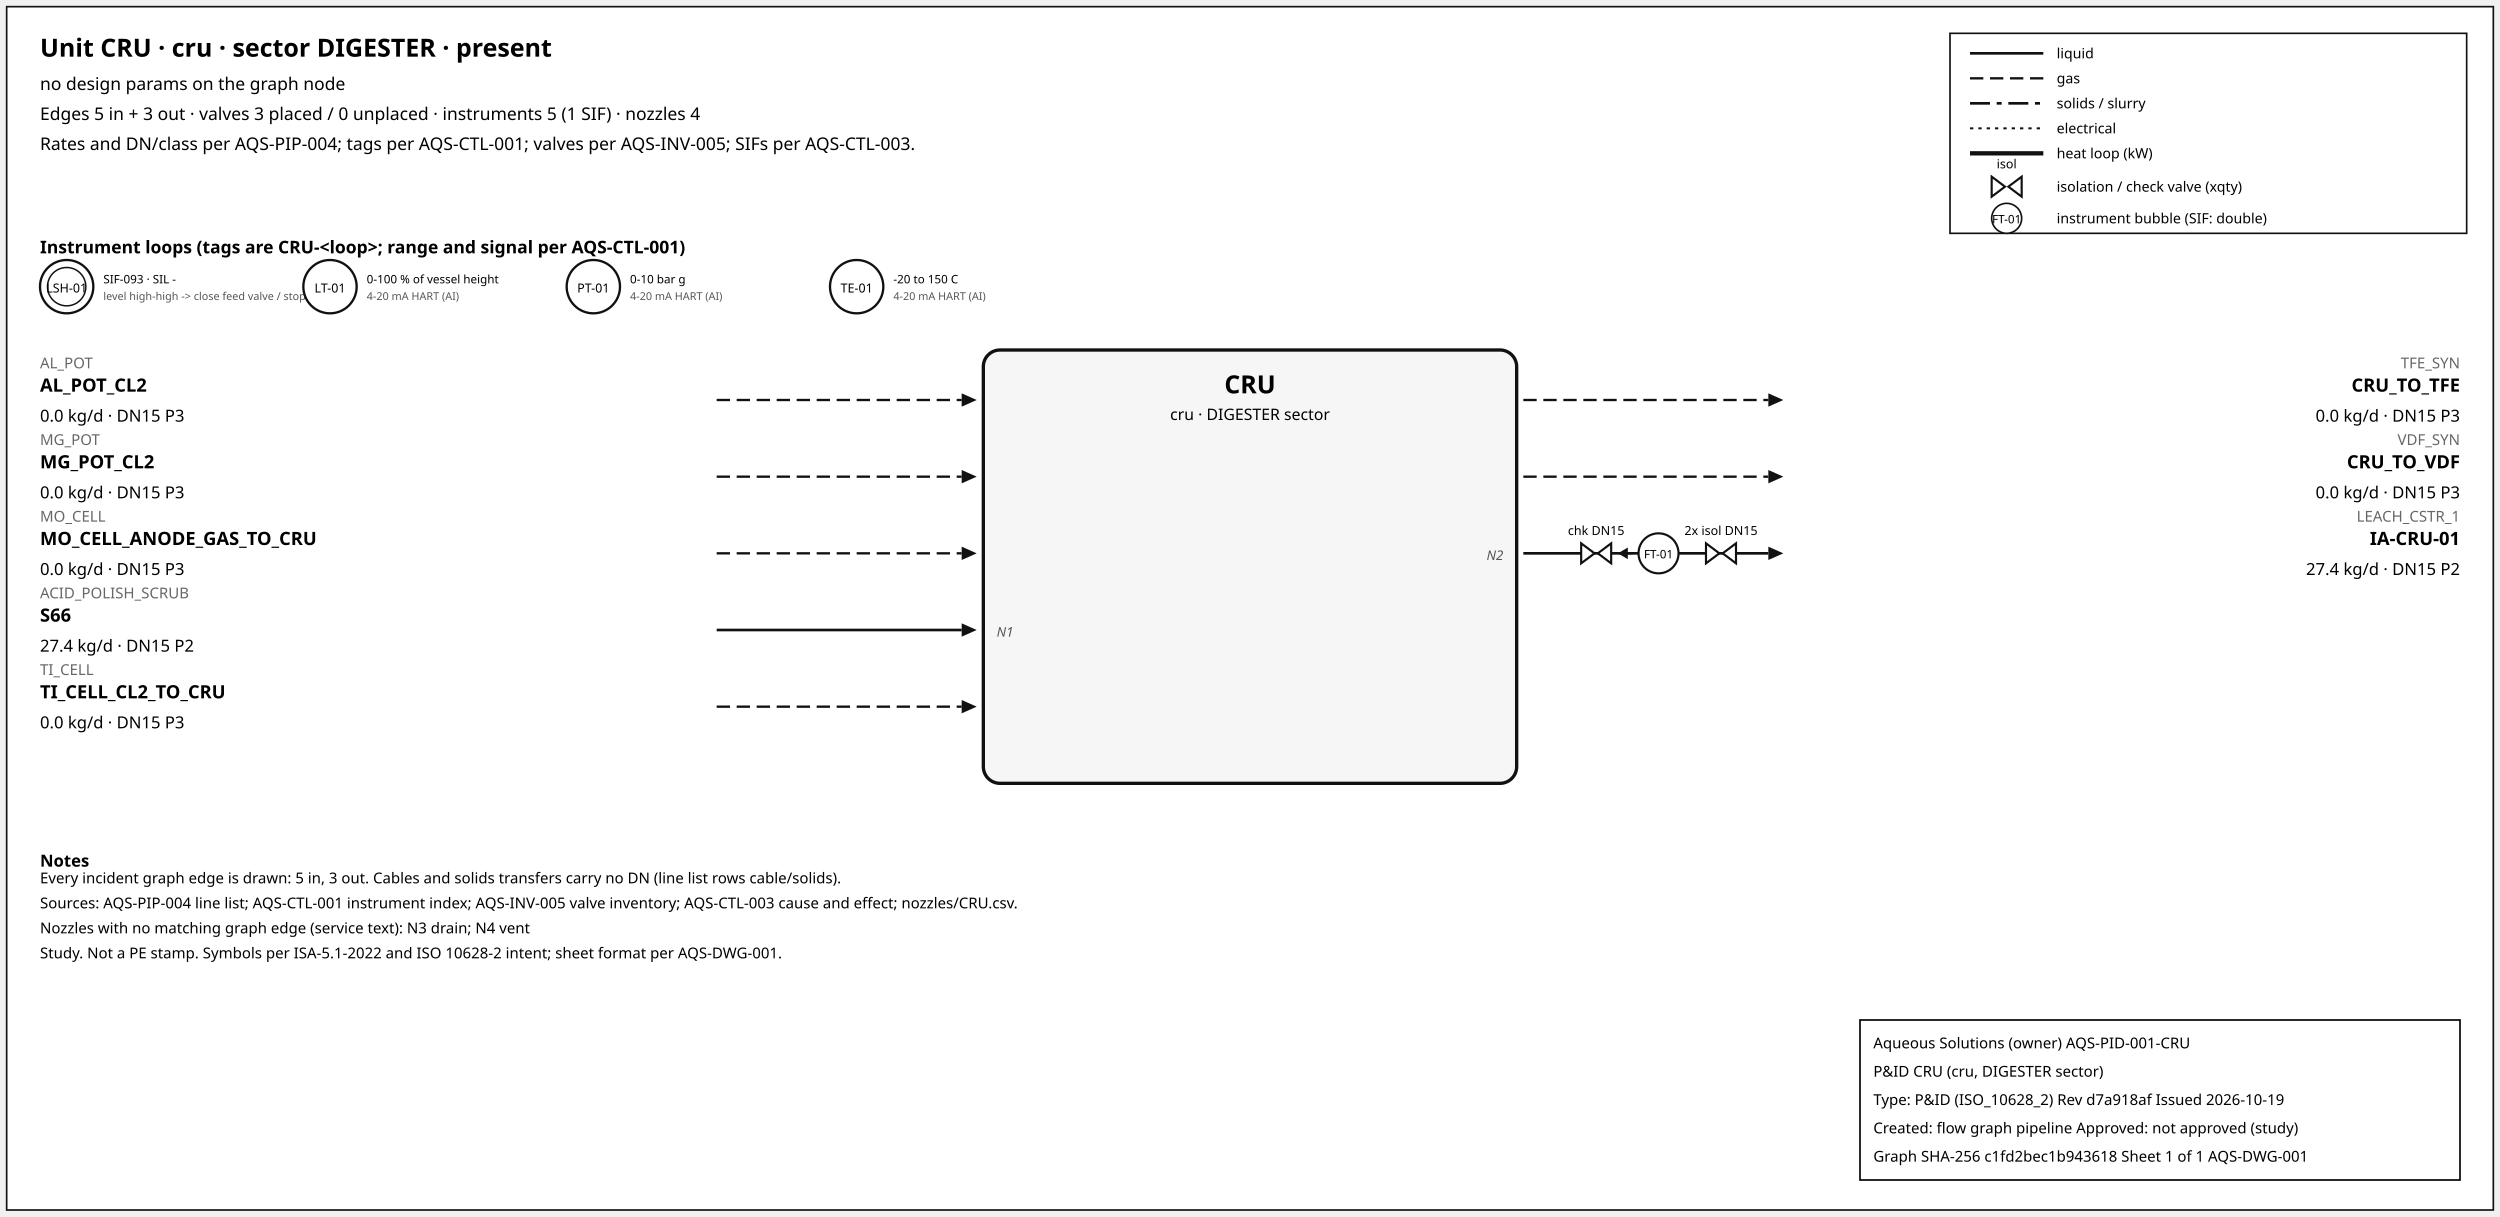
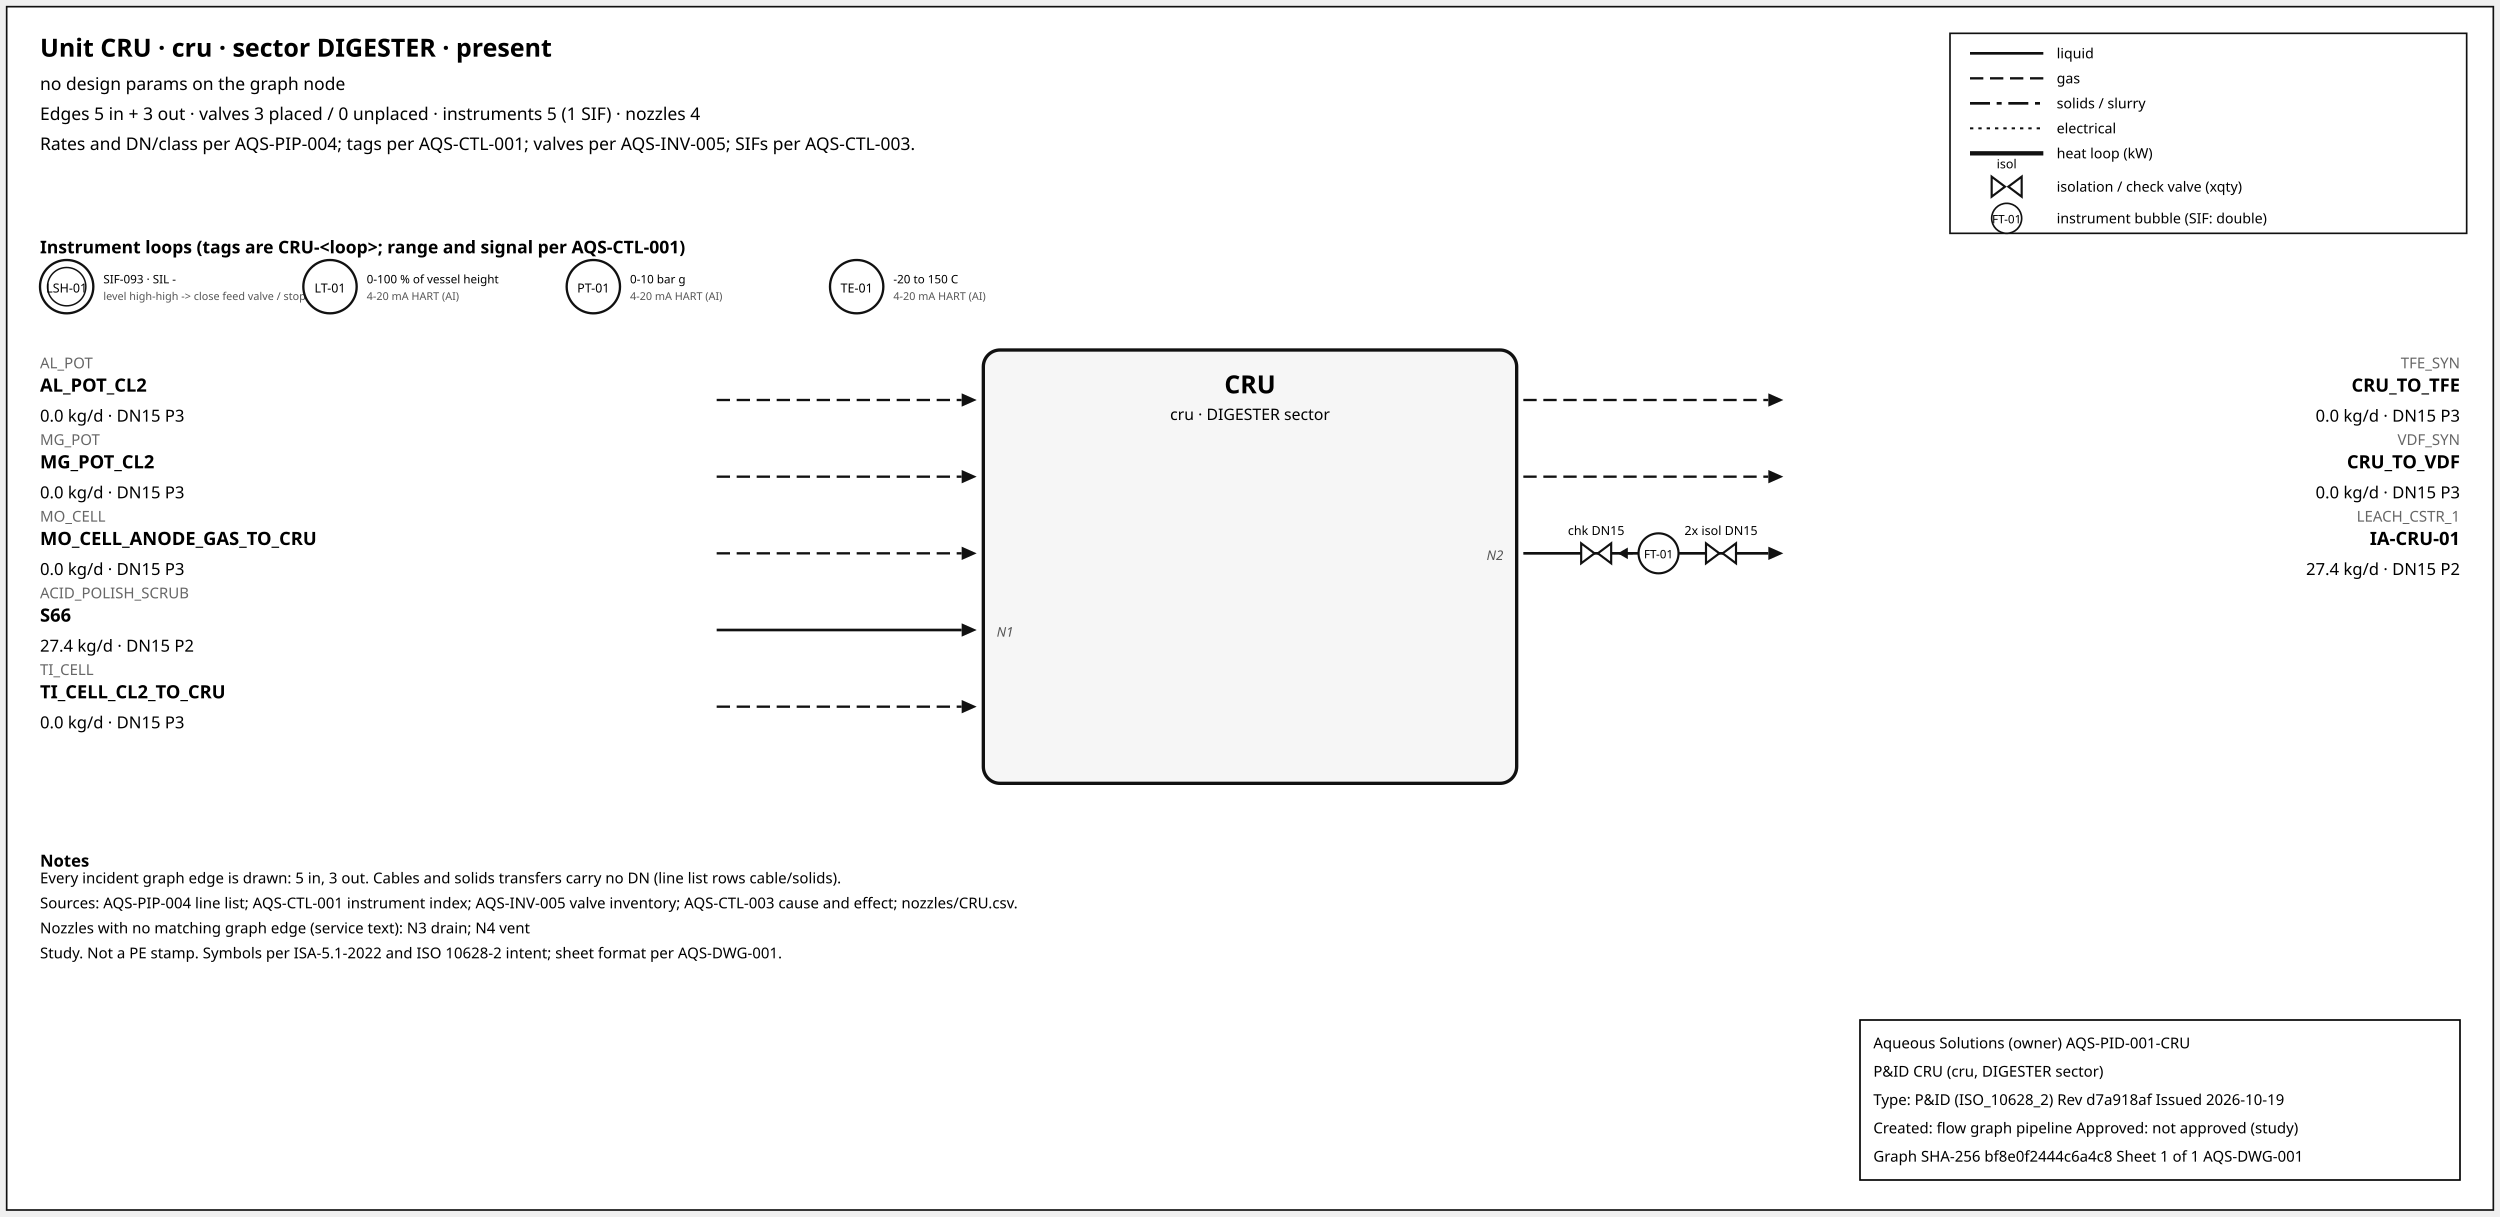
<svg xmlns="http://www.w3.org/2000/svg" width="1500" height="730" font-family="sans-serif">
  <rect x="4" y="4" width="1492" height="722" fill="white" stroke="#111" />
  <text x="24" y="34" font-size="15" font-weight="600">Unit CRU · cru · sector DIGESTER · present</text>
  <text x="24" y="54" font-size="10.5">no design params on the graph node</text>
  <text x="24" y="72" font-size="10.5">Edges 5 in + 3 out · valves 3 placed / 0 unplaced · instruments 5 (1 SIF) · nozzles 4</text>
  <text x="24" y="90" font-size="10.5">Rates and DN/class per AQS-PIP-004; tags per AQS-CTL-001; valves per AQS-INV-005; SIFs per AQS-CTL-003.</text>
  <rect x="1170" y="20" width="310" height="120" fill="white" stroke="#111" />
  <line x1="1182" y1="32" x2="1226" y2="32" stroke="#111" stroke-width="1.6" />
  <text x="1234" y="35" font-size="8.5">liquid</text>
  <line x1="1182" y1="47" x2="1226" y2="47" stroke="#111" stroke-width="1.4" stroke-dasharray="8,4" />
  <text x="1234" y="50" font-size="8.5">gas</text>
  <line x1="1182" y1="62" x2="1226" y2="62" stroke="#111" stroke-width="1.6" stroke-dasharray="12,4,3,4" />
  <text x="1234" y="65" font-size="8.5">solids / slurry</text>
  <line x1="1182" y1="77" x2="1226" y2="77" stroke="#111" stroke-width="1.2" stroke-dasharray="2,3" />
  <text x="1234" y="80" font-size="8.5">electrical</text>
  <line x1="1182" y1="92" x2="1226" y2="92" stroke="#111" stroke-width="2.6" />
  <text x="1234" y="95" font-size="8.5">heat loop (kW)</text>
  <path d="M 1195.0,106 L 1203.0,112 L 1195.0,118 Z M 1213.0,106 L 1205.0,112 L 1213.0,118 Z" fill="white" stroke="#111" stroke-width="1.3" />
  <text x="1204.0" y="101.0" font-size="7.5" text-anchor="middle">isol</text>
  <text x="1234" y="115" font-size="8.5">isolation / check valve (xqty)</text>
  <circle cx="1204" cy="131" r="9" fill="white" stroke="#111" />
  <text x="1204" y="134" font-size="7" text-anchor="middle">FT-01</text>
  <text x="1234" y="134" font-size="8.5">instrument bubble (SIF: double)</text>
  <text x="24" y="152" font-size="10.5" font-weight="600">Instrument loops (tags are CRU-&lt;loop&gt;; range and signal per AQS-CTL-001)</text>
  <circle cx="40" cy="172" r="16" fill="white" stroke="#111" stroke-width="1.4" />
  <circle cx="40" cy="172" r="11.5" fill="none" stroke="#111" stroke-width="0.9" />
  <text x="40" y="175.5" font-size="7.5" text-anchor="middle">LSH-01</text>
  <text x="62" y="170" font-size="7">SIF-093 · SIL -</text>
  <text x="62" y="180" font-size="6.5" fill="#555">level high-high -&gt; close feed valve / stop f</text>
  <circle cx="198" cy="172" r="16" fill="white" stroke="#111" stroke-width="1.4" />
  <text x="198" y="175.5" font-size="7.5" text-anchor="middle">LT-01</text>
  <text x="220" y="170" font-size="7">0-100 % of vessel height</text>
  <text x="220" y="180" font-size="6.5" fill="#555">4-20 mA HART (AI)</text>
  <circle cx="356" cy="172" r="16" fill="white" stroke="#111" stroke-width="1.4" />
  <text x="356" y="175.5" font-size="7.5" text-anchor="middle">PT-01</text>
  <text x="378" y="170" font-size="7">0-10 bar g</text>
  <text x="378" y="180" font-size="6.5" fill="#555">4-20 mA HART (AI)</text>
  <circle cx="514" cy="172" r="16" fill="white" stroke="#111" stroke-width="1.4" />
  <text x="514" y="175.5" font-size="7.5" text-anchor="middle">TE-01</text>
  <text x="536" y="170" font-size="7">-20 to 150 C</text>
  <text x="536" y="180" font-size="6.5" fill="#555">4-20 mA HART (AI)</text>
  <rect x="590" y="210" width="320" height="260" rx="10" fill="#f6f6f6" stroke="#111" stroke-width="2" />
  <text x="750.0" y="236" font-size="15" font-weight="700" text-anchor="middle">CRU</text>
  <text x="750.0" y="252" font-size="9.5" text-anchor="middle">cru · DIGESTER sector</text>
  <line x1="430" y1="240" x2="577" y2="240" stroke="#111" stroke-width="1.4" stroke-dasharray="8,4" class="edge-in" />
  <polygon points="586,240 577,236 577,244" fill="#111" />
  <text x="24" y="221" font-size="9" fill="#666" text-anchor="start">AL_POT</text>
  <text x="24" y="235" font-size="11" font-weight="600" text-anchor="start">AL_POT_CL2</text>
  <text x="24" y="253" font-size="10" text-anchor="start">0.0 kg/d · DN15 P3</text>
  <line x1="430" y1="286" x2="577" y2="286" stroke="#111" stroke-width="1.4" stroke-dasharray="8,4" class="edge-in" />
  <polygon points="586,286 577,282 577,290" fill="#111" />
  <text x="24" y="267" font-size="9" fill="#666" text-anchor="start">MG_POT</text>
  <text x="24" y="281" font-size="11" font-weight="600" text-anchor="start">MG_POT_CL2</text>
  <text x="24" y="299" font-size="10" text-anchor="start">0.0 kg/d · DN15 P3</text>
  <line x1="430" y1="332" x2="577" y2="332" stroke="#111" stroke-width="1.4" stroke-dasharray="8,4" class="edge-in" />
  <polygon points="586,332 577,328 577,336" fill="#111" />
  <text x="24" y="313" font-size="9" fill="#666" text-anchor="start">MO_CELL</text>
  <text x="24" y="327" font-size="11" font-weight="600" text-anchor="start">MO_CELL_ANODE_GAS_TO_CRU</text>
  <text x="24" y="345" font-size="10" text-anchor="start">0.0 kg/d · DN15 P3</text>
  <line x1="430" y1="378" x2="577" y2="378" stroke="#111" stroke-width="1.6" class="edge-in" />
  <polygon points="586,378 577,374 577,382" fill="#111" />
  <text x="24" y="359" font-size="9" fill="#666" text-anchor="start">ACID_POLISH_SCRUB</text>
  <text x="24" y="373" font-size="11" font-weight="600" text-anchor="start">S66</text>
  <text x="24" y="391" font-size="10" text-anchor="start">27.4 kg/d · DN15 P2</text>
  <text x="598" y="382" font-size="8" font-style="italic" fill="#555" text-anchor="start">N1</text>
  <line x1="430" y1="424" x2="577" y2="424" stroke="#111" stroke-width="1.4" stroke-dasharray="8,4" class="edge-in" />
  <polygon points="586,424 577,420 577,428" fill="#111" />
  <text x="24" y="405" font-size="9" fill="#666" text-anchor="start">TI_CELL</text>
  <text x="24" y="419" font-size="11" font-weight="600" text-anchor="start">TI_CELL_CL2_TO_CRU</text>
  <text x="24" y="437" font-size="10" text-anchor="start">0.0 kg/d · DN15 P3</text>
  <line x1="914" y1="240" x2="1061" y2="240" stroke="#111" stroke-width="1.4" stroke-dasharray="8,4" class="edge-out" />
  <polygon points="1070,240 1061,236 1061,244" fill="#111" />
  <text x="1476" y="221" font-size="9" fill="#666" text-anchor="end">TFE_SYN</text>
  <text x="1476" y="235" font-size="11" font-weight="600" text-anchor="end">CRU_TO_TFE</text>
  <text x="1476" y="253" font-size="10" text-anchor="end">0.0 kg/d · DN15 P3</text>
  <line x1="914" y1="286" x2="1061" y2="286" stroke="#111" stroke-width="1.4" stroke-dasharray="8,4" class="edge-out" />
  <polygon points="1070,286 1061,282 1061,290" fill="#111" />
  <text x="1476" y="267" font-size="9" fill="#666" text-anchor="end">VDF_SYN</text>
  <text x="1476" y="281" font-size="11" font-weight="600" text-anchor="end">CRU_TO_VDF</text>
  <text x="1476" y="299" font-size="10" text-anchor="end">0.0 kg/d · DN15 P3</text>
  <line x1="914" y1="332" x2="1061" y2="332" stroke="#111" stroke-width="1.6" class="edge-out" />
  <polygon points="1070,332 1061,328 1061,336" fill="#111" />
  <text x="1476" y="313" font-size="9" fill="#666" text-anchor="end">LEACH_CSTR_1</text>
  <text x="1476" y="327" font-size="11" font-weight="600" text-anchor="end">IA-CRU-01</text>
  <text x="1476" y="345" font-size="10" text-anchor="end">27.4 kg/d · DN15 P2</text>
  <text x="902" y="336" font-size="8" font-style="italic" fill="#555" text-anchor="end">N2</text>
  <line x1="979.7" y1="332" x2="971.7" y2="332" stroke="#111" stroke-width="1.2" />
  <polygon points="970.7,332 976.7,328.5 976.7,335.5" fill="#111" />
  <path d="M 948.7,326 L 956.7,332 L 948.7,338 Z M 966.7,326 L 958.7,332 L 966.7,338 Z" fill="white" stroke="#111" stroke-width="1.3" />
  <text x="957.7" y="321.0" font-size="7.5" text-anchor="middle">chk DN15</text>
  <path d="M 1023.6,326 L 1031.6,332 L 1023.6,338 Z M 1041.6,326 L 1033.6,332 L 1041.6,338 Z" fill="white" stroke="#111" stroke-width="1.3" />
  <text x="1032.6" y="321.0" font-size="7.5" text-anchor="middle">2x isol DN15</text>
  <circle cx="995.12" cy="332" r="12" fill="white" stroke="#111" stroke-width="1.3" />
  <text x="995.12" y="335" font-size="7" text-anchor="middle">FT-01</text>
  <text x="24" y="520" font-size="10" font-weight="600">Notes</text>
  <text x="24" y="530" font-size="9">Every incident graph edge is drawn: 5 in, 3 out. Cables and solids transfers carry no DN (line list rows cable/solids).</text>
  <text x="24" y="545" font-size="9">Sources: AQS-PIP-004 line list; AQS-CTL-001 instrument index; AQS-INV-005 valve inventory; AQS-CTL-003 cause and effect; nozzles/CRU.csv.</text>
  <text x="24" y="560" font-size="9">Nozzles with no matching graph edge (service text): N3 drain; N4 vent</text>
  <text x="24" y="575" font-size="9">Study. Not a PE stamp. Symbols per ISA-5.1-2022 and ISO 10628-2 intent; sheet format per AQS-DWG-001.</text>
  <g id="aqs-title-block">
    <rect x="1116" y="612" width="360" height="96" fill="white" stroke="black" stroke-width="1" />
    <text x="1124" y="629" font-size="9">Aqueous Solutions (owner)   AQS-PID-001-CRU</text>
    <text x="1124" y="646" font-size="9">P&amp;ID CRU (cru, DIGESTER sector)</text>
    <text x="1124" y="663" font-size="9">Type: P&amp;ID (ISO_10628_2)   Rev d7a918af   Issued 2026-10-19</text>
    <text x="1124" y="680" font-size="9">Created: flow graph pipeline   Approved: not approved (study)</text>
-     <text x="1124" y="697" font-size="9">Graph SHA-256 c1fd2bec1b943618   Sheet 1 of 1   AQS-DWG-001</text>
+     <text x="1124" y="697" font-size="9">Graph SHA-256 bf8e0f2444c6a4c8   Sheet 1 of 1   AQS-DWG-001</text>
  </g>
</svg>
